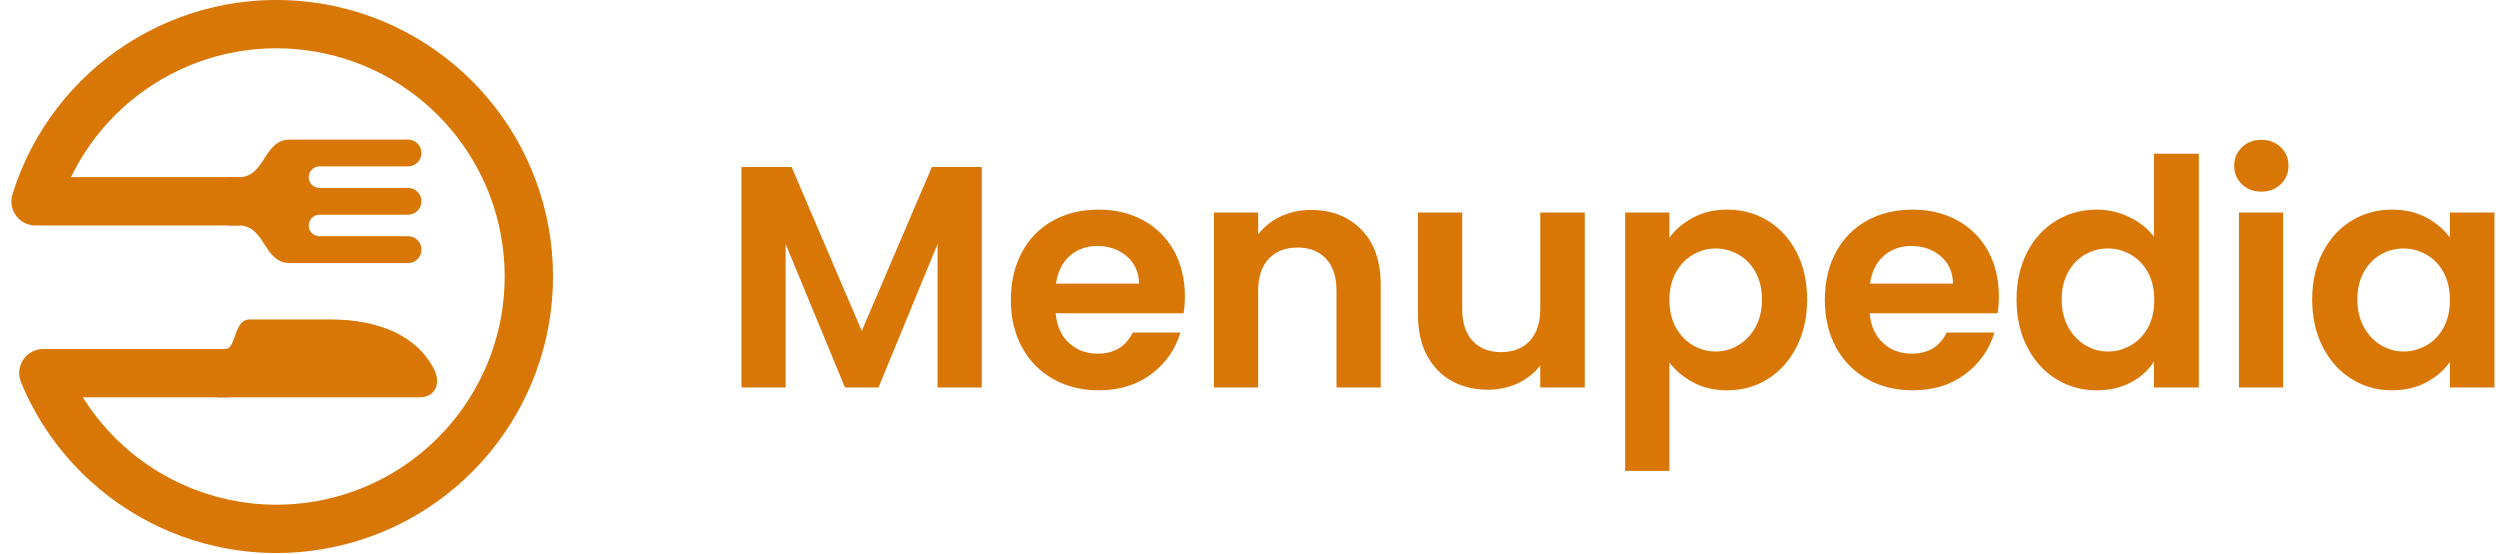
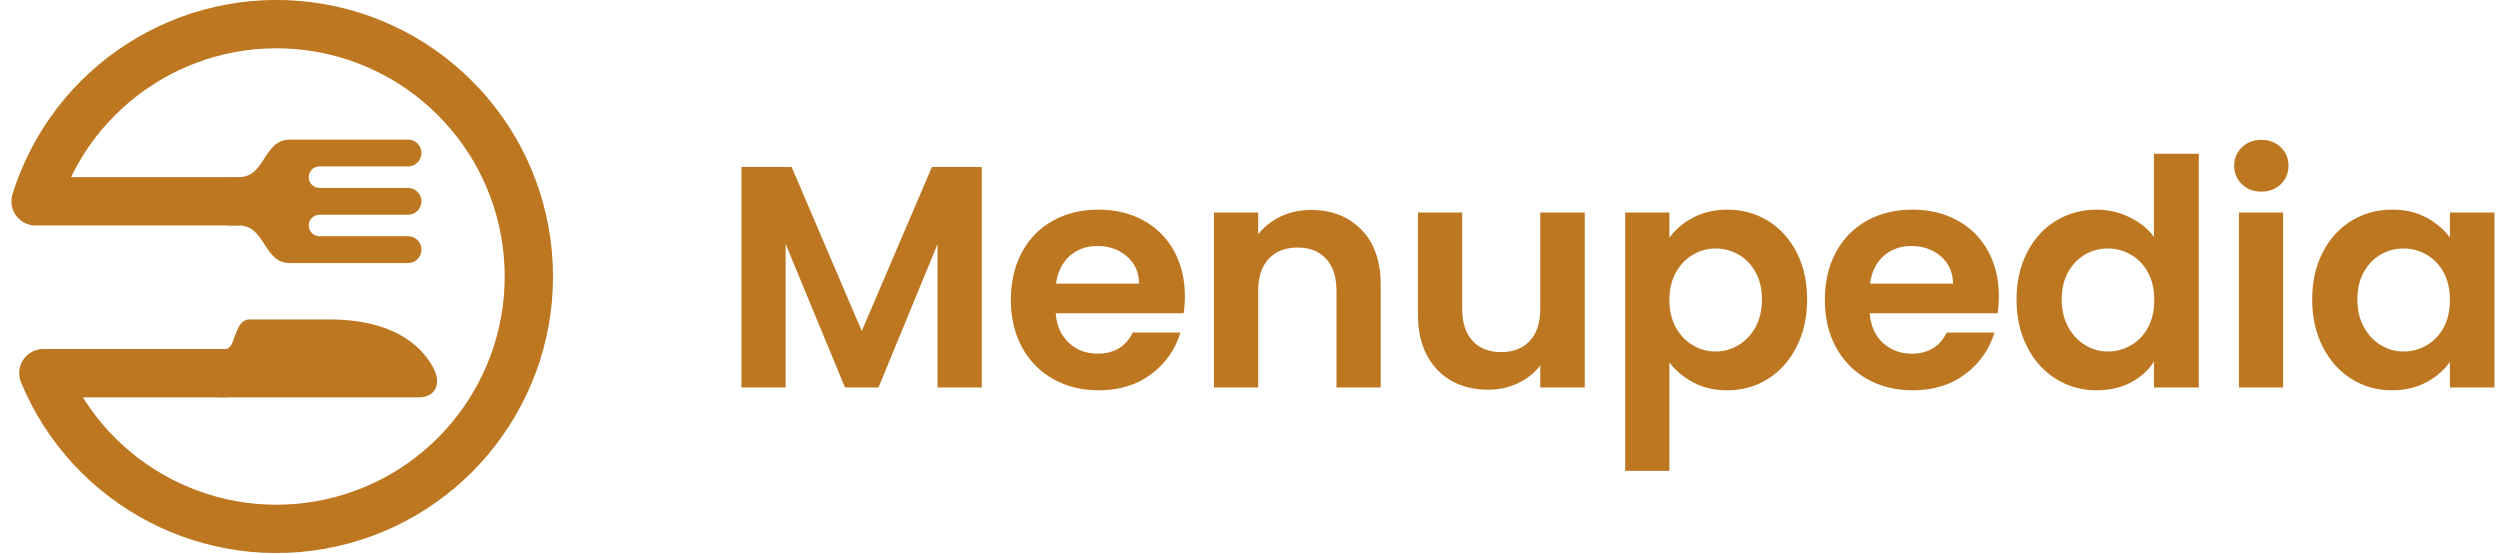
<svg xmlns="http://www.w3.org/2000/svg" viewBox="0 0 451.63 100" width="451.63" height="100" role="img" aria-label="Menupedia">
  <g transform="translate(-8.25 -8.25) scale(0.97)">
-     <path d="M53 46H15.13A47 47 0 1 1 16.58 78H51" fill="none" stroke="#D97706" stroke-width="9" stroke-linejoin="round" />
-     <path d="M51 41.5H53C58 41.5 57.5 34.5 62.5 34.5H84.5A2.5 2.5 0 0 1 84.5 39.5H68A2 2 0 0 0 68 43.5H84.5A2.5 2.5 0 0 1 84.5 48.5H68A2 2 0 0 0 68 52.5H84.5A2.5 2.5 0 0 1 84.5 57.5H62.5C57.5 57.5 58 50.5 53 50.5H51Z" fill="#D97706" />
-     <path d="M49 73.5H50.5C52.5 73.5 52 68 55 68H70C79 68 86 71 89.2 77C90.8 79.9 89.6 82.5 86.6 82.5H49Z" fill="#D97706" />
+     <path d="M53 46H15.13A47 47 0 1 1 16.58 78H51" fill="none" stroke="#BE7721" stroke-width="9" stroke-linejoin="round" />
+     <path d="M51 41.5H53C58 41.5 57.5 34.5 62.5 34.5H84.5A2.5 2.5 0 0 1 84.5 39.5H68A2 2 0 0 0 68 43.5H84.5A2.5 2.5 0 0 1 84.5 48.5H68A2 2 0 0 0 68 52.5H84.5A2.5 2.5 0 0 1 84.5 57.5H62.5C57.5 57.5 58 50.5 53 50.5H51Z" fill="#BE7721" />
+     <path d="M49 73.5H50.5C52.5 73.5 52 68 55 68H70C79 68 86 71 89.2 77C90.8 79.9 89.6 82.5 86.6 82.5H49Z" fill="#BE7721" />
  </g>
-   <path d="M177.36 30.17V70H169.37V44.09L158.7 70H152.65L141.93 44.09V70H133.94V30.17H143.01L155.68 59.79L168.35 30.17ZM213.82 56.59H190.71Q191 60.01 193.11 61.95Q195.22 63.89 198.3 63.89Q202.75 63.89 204.64 60.07H213.25Q211.88 64.64 208 67.57Q204.12 70.51 198.47 70.51Q193.91 70.51 190.29 68.49Q186.66 66.46 184.64 62.75Q182.61 59.04 182.61 54.19Q182.61 49.29 184.61 45.58Q186.6 41.87 190.2 39.87Q193.79 37.87 198.47 37.87Q202.98 37.87 206.55 39.81Q210.11 41.75 212.08 45.32Q214.05 48.89 214.05 53.51Q214.05 55.22 213.82 56.59ZM205.78 51.23Q205.72 48.15 203.55 46.29Q201.38 44.44 198.25 44.44Q195.28 44.44 193.25 46.23Q191.23 48.03 190.77 51.23ZM249.43 51.46V70H241.44V52.54Q241.44 48.77 239.56 46.75Q237.67 44.72 234.42 44.72Q231.11 44.72 229.2 46.75Q227.29 48.77 227.29 52.54V70H219.3V38.39H227.29V42.33Q228.89 40.27 231.37 39.1Q233.85 37.93 236.82 37.93Q242.47 37.93 245.95 41.5Q249.43 45.06 249.43 51.46ZM286.29 38.39V70H278.25V66.01Q276.7 68.06 274.22 69.23Q271.74 70.4 268.83 70.4Q265.12 70.4 262.27 68.83Q259.42 67.26 257.79 64.21Q256.16 61.16 256.16 56.93V38.39H264.15V55.79Q264.15 59.56 266.03 61.58Q267.92 63.61 271.17 63.61Q274.48 63.61 276.36 61.58Q278.25 59.56 278.25 55.79V38.39ZM312.03 37.87Q316.08 37.87 319.36 39.87Q322.64 41.87 324.55 45.55Q326.46 49.23 326.46 54.08Q326.46 58.93 324.55 62.67Q322.64 66.41 319.36 68.46Q316.08 70.51 312.03 70.51Q308.54 70.51 305.89 69.09Q303.24 67.66 301.58 65.49V85.06H293.59V38.39H301.58V42.95Q303.12 40.78 305.83 39.33Q308.54 37.87 312.03 37.87ZM309.91 44.89Q307.75 44.89 305.83 46.01Q303.92 47.12 302.75 49.23Q301.58 51.34 301.58 54.19Q301.58 57.05 302.75 59.16Q303.92 61.27 305.83 62.38Q307.75 63.5 309.91 63.5Q312.14 63.5 314.05 62.35Q315.96 61.21 317.13 59.1Q318.3 56.99 318.3 54.08Q318.3 51.23 317.13 49.14Q315.96 47.06 314.05 45.98Q312.14 44.89 309.91 44.89ZM360.87 56.59H337.76Q338.05 60.01 340.16 61.95Q342.27 63.89 345.35 63.89Q349.8 63.89 351.68 60.07H360.3Q358.93 64.64 355.05 67.57Q351.17 70.51 345.52 70.51Q340.96 70.51 337.33 68.49Q333.71 66.46 331.68 62.75Q329.66 59.04 329.66 54.19Q329.66 49.29 331.65 45.58Q333.65 41.87 337.25 39.87Q340.84 37.87 345.52 37.87Q350.03 37.87 353.59 39.81Q357.16 41.75 359.13 45.32Q361.1 48.89 361.1 53.51Q361.1 55.22 360.87 56.59ZM352.82 51.23Q352.77 48.15 350.6 46.29Q348.43 44.44 345.29 44.44Q342.33 44.44 340.3 46.23Q338.27 48.03 337.82 51.23ZM378.79 37.87Q381.87 37.87 384.66 39.22Q387.46 40.56 389.12 42.78V27.77H397.22V70H389.12V65.32Q387.63 67.66 384.95 69.09Q382.27 70.51 378.73 70.51Q374.74 70.51 371.43 68.46Q368.12 66.41 366.21 62.67Q364.29 58.93 364.29 54.08Q364.29 49.29 366.21 45.58Q368.12 41.87 371.43 39.87Q374.74 37.87 378.79 37.87ZM380.78 44.89Q378.56 44.89 376.68 45.98Q374.79 47.06 373.62 49.14Q372.45 51.23 372.45 54.08Q372.45 56.93 373.62 59.07Q374.79 61.21 376.7 62.35Q378.62 63.5 380.78 63.5Q383.01 63.5 384.95 62.38Q386.89 61.27 388.03 59.19Q389.17 57.1 389.17 54.19Q389.17 51.28 388.03 49.2Q386.89 47.12 384.95 46.01Q383.01 44.89 380.78 44.89ZM403.61 29.94Q403.61 27.95 405.01 26.6Q406.41 25.26 408.52 25.26Q410.63 25.26 412.03 26.6Q413.42 27.95 413.42 29.94Q413.42 31.94 412.03 33.28Q410.63 34.62 408.52 34.62Q406.41 34.62 405.01 33.28Q403.61 31.94 403.61 29.94ZM412.45 38.39V70H404.47V38.39ZM432.14 37.87Q435.68 37.87 438.33 39.3Q440.98 40.73 442.58 42.9V38.39H450.63V70H442.58V65.38Q441.04 67.6 438.33 69.06Q435.62 70.51 432.08 70.51Q428.09 70.51 424.81 68.46Q421.53 66.41 419.61 62.67Q417.7 58.93 417.7 54.08Q417.7 49.29 419.61 45.58Q421.53 41.87 424.81 39.87Q428.09 37.87 432.14 37.87ZM434.19 44.89Q431.97 44.89 430.09 45.98Q428.2 47.06 427.03 49.14Q425.86 51.23 425.86 54.08Q425.86 56.93 427.03 59.07Q428.2 61.21 430.11 62.35Q432.03 63.5 434.19 63.5Q436.42 63.5 438.36 62.38Q440.3 61.27 441.44 59.19Q442.58 57.1 442.58 54.19Q442.58 51.28 441.44 49.2Q440.3 47.12 438.36 46.01Q436.42 44.89 434.19 44.89Z" fill="#D97706" />
+   <path d="M177.36 30.17V70H169.37V44.09L158.7 70H152.65L141.93 44.09V70H133.94V30.17H143.01L155.68 59.79L168.35 30.17ZM213.82 56.59H190.71Q191 60.01 193.11 61.95Q195.22 63.89 198.3 63.89Q202.75 63.89 204.64 60.07H213.25Q211.88 64.64 208 67.57Q204.12 70.51 198.47 70.51Q193.91 70.51 190.29 68.49Q186.66 66.46 184.64 62.75Q182.61 59.04 182.61 54.19Q182.61 49.29 184.61 45.58Q186.6 41.87 190.2 39.87Q193.79 37.87 198.47 37.87Q202.98 37.87 206.55 39.81Q210.11 41.75 212.08 45.32Q214.05 48.89 214.05 53.51Q214.05 55.22 213.82 56.59ZM205.78 51.23Q205.72 48.15 203.55 46.29Q201.38 44.44 198.25 44.44Q195.28 44.44 193.25 46.23Q191.23 48.03 190.77 51.23ZM249.43 51.46V70H241.44V52.54Q241.44 48.77 239.56 46.75Q237.67 44.72 234.42 44.72Q231.11 44.72 229.2 46.75Q227.29 48.77 227.29 52.54V70H219.3V38.39H227.29V42.33Q228.89 40.27 231.37 39.1Q233.85 37.93 236.82 37.93Q242.47 37.93 245.95 41.5Q249.43 45.06 249.43 51.46ZM286.29 38.39V70H278.25V66.01Q276.7 68.06 274.22 69.23Q271.74 70.4 268.83 70.4Q265.12 70.4 262.27 68.83Q259.42 67.26 257.79 64.21Q256.16 61.16 256.16 56.93V38.39H264.15V55.79Q264.15 59.56 266.03 61.58Q267.92 63.61 271.17 63.61Q274.48 63.61 276.36 61.58Q278.25 59.56 278.25 55.79V38.39ZM312.03 37.87Q316.08 37.87 319.36 39.87Q322.64 41.87 324.55 45.55Q326.46 49.23 326.46 54.08Q326.46 58.93 324.55 62.67Q322.64 66.41 319.36 68.46Q316.08 70.51 312.03 70.51Q308.54 70.51 305.89 69.09Q303.24 67.66 301.58 65.49V85.06H293.59V38.39H301.58V42.95Q303.12 40.78 305.83 39.33Q308.54 37.87 312.03 37.87ZM309.91 44.89Q307.75 44.89 305.83 46.01Q303.92 47.12 302.75 49.23Q301.58 51.34 301.58 54.19Q301.58 57.05 302.75 59.16Q303.92 61.27 305.83 62.38Q307.75 63.5 309.91 63.5Q312.14 63.5 314.05 62.35Q315.96 61.21 317.13 59.1Q318.3 56.99 318.3 54.08Q318.3 51.23 317.13 49.14Q315.96 47.06 314.05 45.98Q312.14 44.89 309.91 44.89ZM360.87 56.59H337.76Q338.05 60.01 340.16 61.95Q342.27 63.89 345.35 63.89Q349.8 63.89 351.68 60.07H360.3Q358.93 64.64 355.05 67.57Q351.17 70.51 345.52 70.51Q340.96 70.51 337.33 68.49Q333.71 66.46 331.68 62.75Q329.66 59.04 329.66 54.19Q329.66 49.29 331.65 45.58Q333.65 41.87 337.25 39.87Q340.84 37.87 345.52 37.87Q350.03 37.87 353.59 39.81Q357.16 41.75 359.13 45.32Q361.1 48.89 361.1 53.51Q361.1 55.22 360.87 56.59ZM352.82 51.23Q352.77 48.15 350.6 46.29Q348.43 44.44 345.29 44.44Q342.33 44.44 340.3 46.23Q338.27 48.03 337.82 51.23ZM378.79 37.87Q381.87 37.87 384.66 39.22Q387.46 40.56 389.12 42.78V27.77H397.22V70H389.12V65.32Q387.63 67.66 384.95 69.09Q382.27 70.51 378.73 70.51Q374.74 70.51 371.43 68.46Q368.12 66.41 366.21 62.67Q364.29 58.93 364.29 54.08Q364.29 49.29 366.21 45.58Q368.12 41.87 371.43 39.87Q374.74 37.87 378.79 37.87ZM380.78 44.89Q378.56 44.89 376.68 45.98Q374.79 47.06 373.62 49.14Q372.45 51.23 372.45 54.08Q372.45 56.93 373.62 59.07Q374.79 61.21 376.7 62.35Q378.62 63.5 380.78 63.5Q383.01 63.5 384.95 62.38Q386.89 61.27 388.03 59.19Q389.17 57.1 389.17 54.19Q389.17 51.28 388.03 49.2Q386.89 47.12 384.95 46.01Q383.01 44.89 380.78 44.89ZM403.61 29.94Q403.61 27.95 405.01 26.6Q406.41 25.26 408.52 25.26Q410.63 25.26 412.03 26.6Q413.42 27.95 413.42 29.94Q413.42 31.94 412.03 33.28Q410.63 34.62 408.52 34.62Q406.41 34.62 405.01 33.28Q403.61 31.94 403.61 29.94ZM412.45 38.39V70H404.47V38.39ZM432.14 37.87Q435.68 37.87 438.33 39.3Q440.98 40.73 442.58 42.9V38.39H450.63V70H442.58V65.38Q441.04 67.6 438.33 69.06Q435.62 70.51 432.08 70.51Q428.09 70.51 424.81 68.46Q421.53 66.41 419.61 62.67Q417.7 58.93 417.7 54.08Q417.7 49.29 419.61 45.58Q421.53 41.87 424.81 39.87Q428.09 37.87 432.14 37.87ZM434.19 44.89Q431.97 44.89 430.09 45.98Q428.2 47.06 427.03 49.14Q425.86 51.23 425.86 54.08Q425.86 56.93 427.03 59.07Q428.2 61.21 430.11 62.35Q432.03 63.5 434.19 63.5Q436.42 63.5 438.36 62.38Q440.3 61.27 441.44 59.19Q442.58 57.1 442.58 54.19Q442.58 51.28 441.44 49.2Q440.3 47.12 438.36 46.01Q436.42 44.89 434.19 44.89Z" fill="#BE7721" />
</svg>
